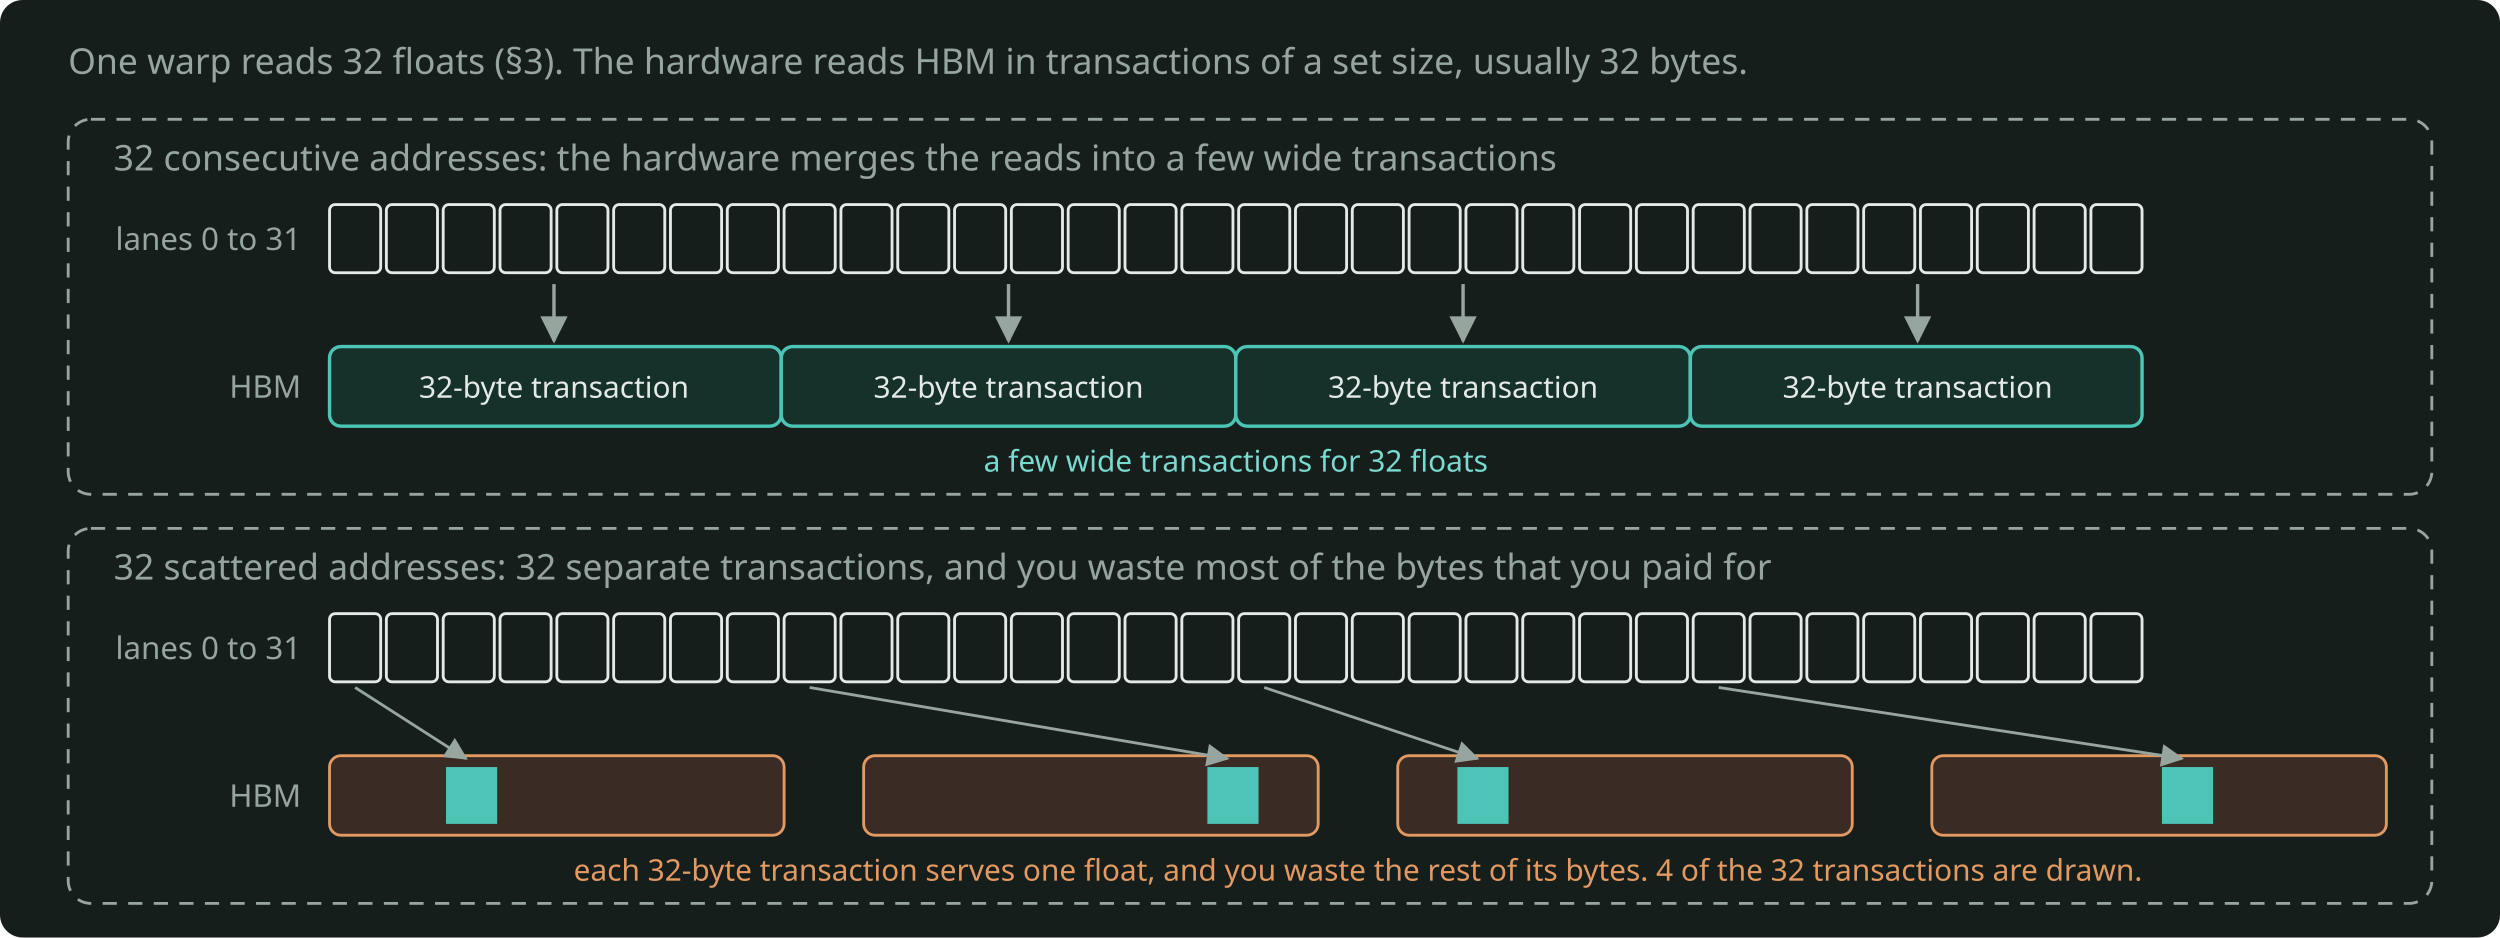
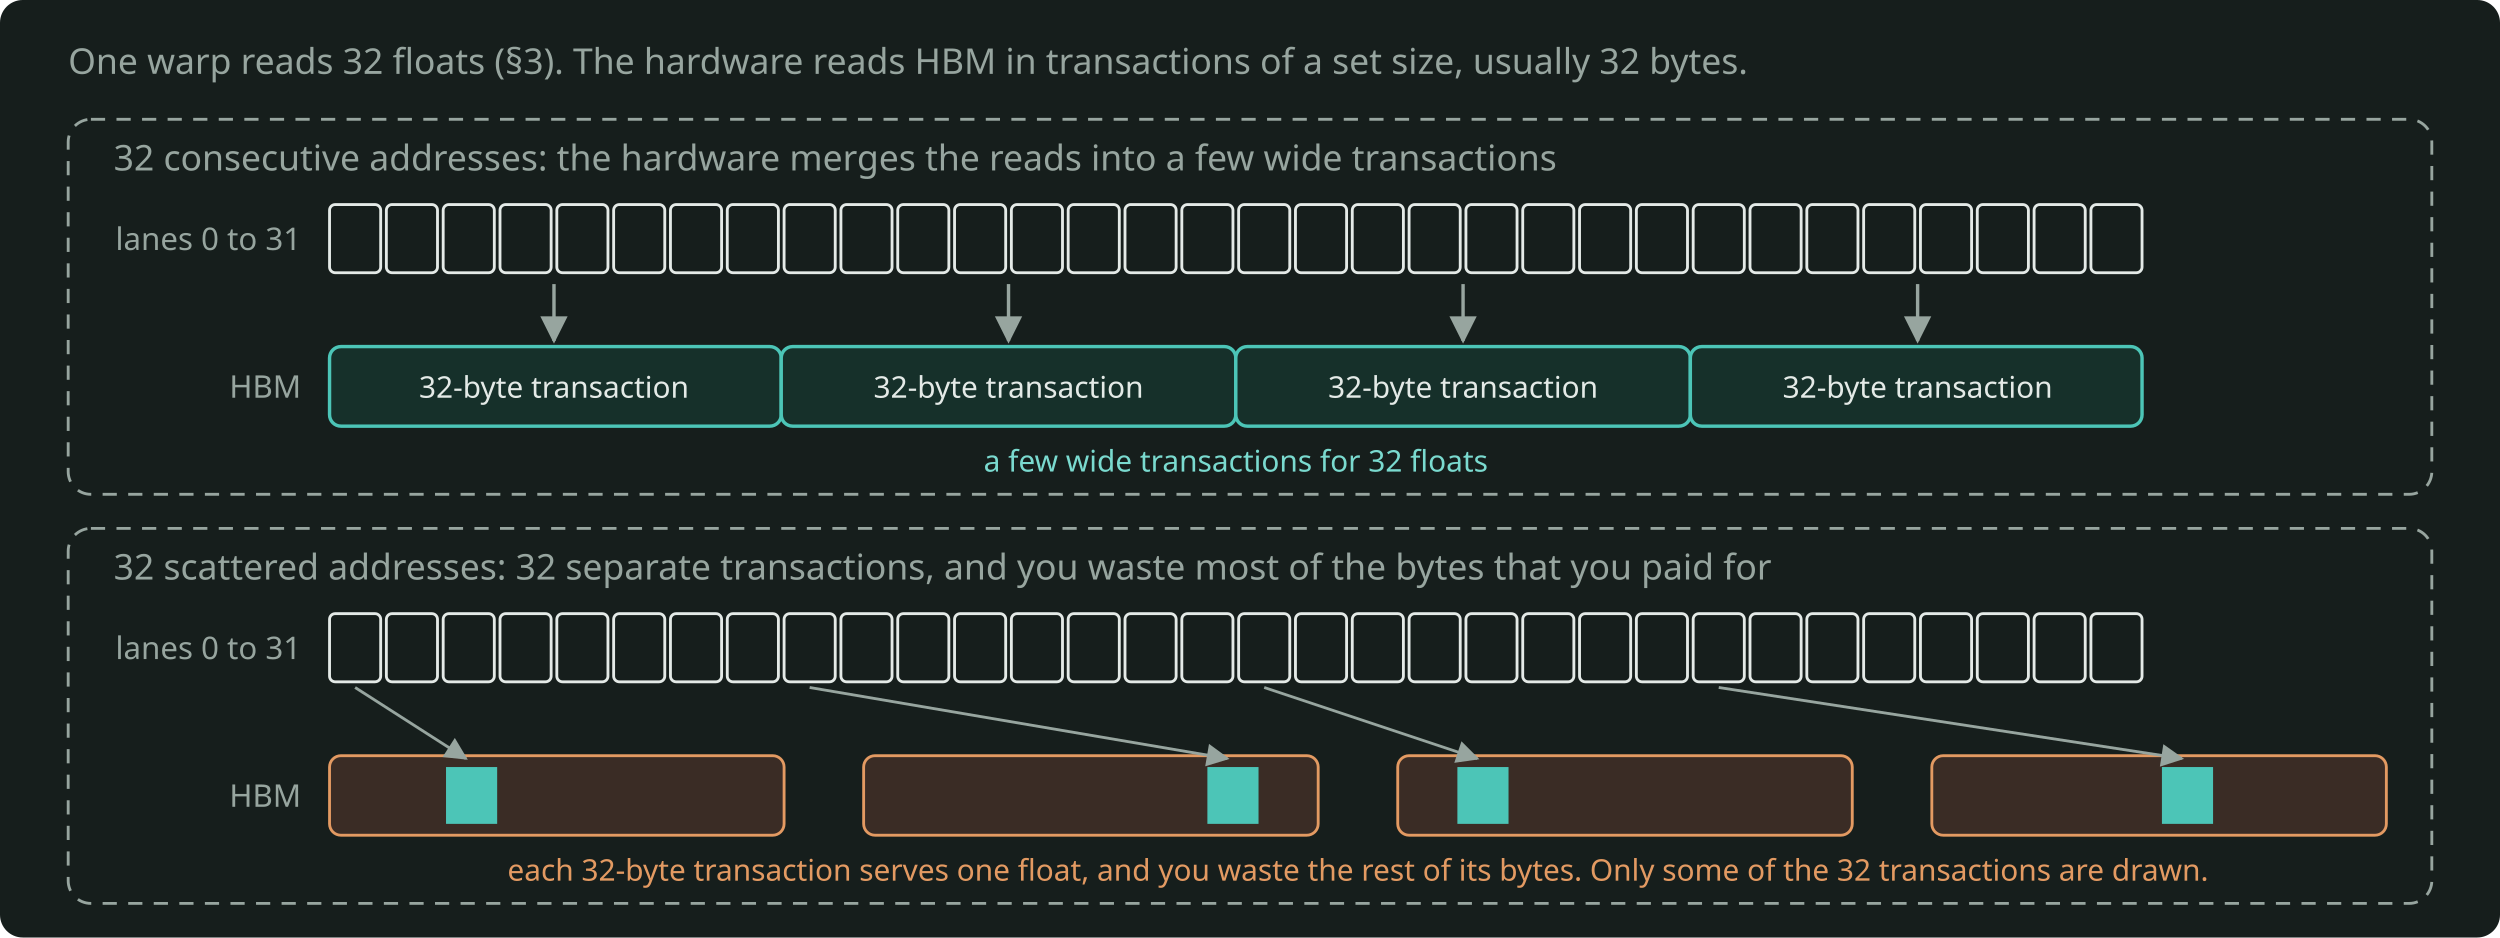
<svg xmlns="http://www.w3.org/2000/svg" width="880" height="330" viewBox="0 0 880 330" role="img" aria-label="When the 32 lanes of a warp read 32 consecutive floats, the hardware merges the reads into a few wide transactions; when they read 32 scattered addresses, the warp issues 32 transactions and wastes most of their bytes." style="color: #E4EAE7">
  <rect x="0" y="0" width="880" height="330" rx="8" fill="#161E1C" />
  <defs>
    <marker id="arr" viewBox="0 0 10 10" refX="9" refY="5" markerWidth="8" markerHeight="8" orient="auto-start-reverse">
      <path d="M0 0 L10 5 L0 10 z" fill="#97A59F" />
    </marker>
  </defs>
  <g font-family="Bricolage Grotesque, system-ui, sans-serif" font-size="12.5" fill="currentColor">
    <text x="24" y="26" fill="#97A59F">One warp reads 32 floats (§3). The hardware reads HBM in transactions of a set size, usually 32 bytes.</text>
    <rect x="24" y="42" width="832" height="132" rx="8" fill="none" stroke="#97A59F" stroke-width="1" stroke-dasharray="5 4" />
    <text x="40" y="60" fill="#97A59F">32 consecutive addresses: the hardware merges the reads into a few wide transactions</text>
    <text x="106" y="88" text-anchor="end" font-size="11" fill="#97A59F">lanes 0 to 31</text>
    <g fill="none" stroke="currentColor" stroke-width="1">
      <rect x="116" y="72" width="18" height="24" rx="2" />
      <rect x="136" y="72" width="18" height="24" rx="2" />
      <rect x="156" y="72" width="18" height="24" rx="2" />
      <rect x="176" y="72" width="18" height="24" rx="2" />
      <rect x="196" y="72" width="18" height="24" rx="2" />
      <rect x="216" y="72" width="18" height="24" rx="2" />
      <rect x="236" y="72" width="18" height="24" rx="2" />
      <rect x="256" y="72" width="18" height="24" rx="2" />
      <rect x="276" y="72" width="18" height="24" rx="2" />
      <rect x="296" y="72" width="18" height="24" rx="2" />
      <rect x="316" y="72" width="18" height="24" rx="2" />
      <rect x="336" y="72" width="18" height="24" rx="2" />
      <rect x="356" y="72" width="18" height="24" rx="2" />
      <rect x="376" y="72" width="18" height="24" rx="2" />
      <rect x="396" y="72" width="18" height="24" rx="2" />
      <rect x="416" y="72" width="18" height="24" rx="2" />
      <rect x="436" y="72" width="18" height="24" rx="2" />
      <rect x="456" y="72" width="18" height="24" rx="2" />
      <rect x="476" y="72" width="18" height="24" rx="2" />
      <rect x="496" y="72" width="18" height="24" rx="2" />
      <rect x="516" y="72" width="18" height="24" rx="2" />
      <rect x="536" y="72" width="18" height="24" rx="2" />
      <rect x="556" y="72" width="18" height="24" rx="2" />
      <rect x="576" y="72" width="18" height="24" rx="2" />
      <rect x="596" y="72" width="18" height="24" rx="2" />
      <rect x="616" y="72" width="18" height="24" rx="2" />
      <rect x="636" y="72" width="18" height="24" rx="2" />
      <rect x="656" y="72" width="18" height="24" rx="2" />
      <rect x="676" y="72" width="18" height="24" rx="2" />
      <rect x="696" y="72" width="18" height="24" rx="2" />
      <rect x="716" y="72" width="18" height="24" rx="2" />
      <rect x="736" y="72" width="18" height="24" rx="2" />
    </g>
    <g stroke="#97A59F" stroke-width="1.2" fill="none" marker-end="url(#arr)">
      <path d="M195 100 L195 120" />
      <path d="M355 100 L355 120" />
      <path d="M515 100 L515 120" />
      <path d="M675 100 L675 120" />
    </g>
    <text x="106" y="140" text-anchor="end" font-size="11" fill="#97A59F">HBM</text>
    <g fill="#16302A" stroke="#4CC5B7" stroke-width="1.2">
      <rect x="116" y="122" width="159" height="28" rx="4" />
      <rect x="275" y="122" width="160" height="28" rx="4" />
      <rect x="435" y="122" width="160" height="28" rx="4" />
      <rect x="595" y="122" width="159" height="28" rx="4" />
    </g>
    <g font-size="10.5" text-anchor="middle">
      <text x="195" y="140">32-byte transaction</text>
      <text x="355" y="140">32-byte transaction</text>
      <text x="515" y="140">32-byte transaction</text>
      <text x="675" y="140">32-byte transaction</text>
    </g>
    <text x="435" y="166" text-anchor="middle" font-size="10.5" fill="#7ADACF">a few wide transactions for 32 floats</text>
    <rect x="24" y="186" width="832" height="132" rx="8" fill="none" stroke="#97A59F" stroke-width="1" stroke-dasharray="5 4" />
    <text x="40" y="204" fill="#97A59F">32 scattered addresses: 32 separate transactions, and you waste most of the bytes that you paid for</text>
    <text x="106" y="232" text-anchor="end" font-size="11" fill="#97A59F">lanes 0 to 31</text>
    <g fill="none" stroke="currentColor" stroke-width="1">
      <rect x="116" y="216" width="18" height="24" rx="2" />
      <rect x="136" y="216" width="18" height="24" rx="2" />
      <rect x="156" y="216" width="18" height="24" rx="2" />
      <rect x="176" y="216" width="18" height="24" rx="2" />
      <rect x="196" y="216" width="18" height="24" rx="2" />
      <rect x="216" y="216" width="18" height="24" rx="2" />
      <rect x="236" y="216" width="18" height="24" rx="2" />
      <rect x="256" y="216" width="18" height="24" rx="2" />
      <rect x="276" y="216" width="18" height="24" rx="2" />
      <rect x="296" y="216" width="18" height="24" rx="2" />
      <rect x="316" y="216" width="18" height="24" rx="2" />
      <rect x="336" y="216" width="18" height="24" rx="2" />
      <rect x="356" y="216" width="18" height="24" rx="2" />
      <rect x="376" y="216" width="18" height="24" rx="2" />
      <rect x="396" y="216" width="18" height="24" rx="2" />
      <rect x="416" y="216" width="18" height="24" rx="2" />
      <rect x="436" y="216" width="18" height="24" rx="2" />
      <rect x="456" y="216" width="18" height="24" rx="2" />
      <rect x="476" y="216" width="18" height="24" rx="2" />
      <rect x="496" y="216" width="18" height="24" rx="2" />
      <rect x="516" y="216" width="18" height="24" rx="2" />
      <rect x="536" y="216" width="18" height="24" rx="2" />
      <rect x="556" y="216" width="18" height="24" rx="2" />
      <rect x="576" y="216" width="18" height="24" rx="2" />
      <rect x="596" y="216" width="18" height="24" rx="2" />
      <rect x="616" y="216" width="18" height="24" rx="2" />
      <rect x="636" y="216" width="18" height="24" rx="2" />
      <rect x="656" y="216" width="18" height="24" rx="2" />
      <rect x="676" y="216" width="18" height="24" rx="2" />
      <rect x="696" y="216" width="18" height="24" rx="2" />
      <rect x="716" y="216" width="18" height="24" rx="2" />
      <rect x="736" y="216" width="18" height="24" rx="2" />
    </g>
    <text x="106" y="284" text-anchor="end" font-size="11" fill="#97A59F">HBM</text>
    <g fill="#3A2C25" stroke="#E39A62" stroke-width="1">
      <rect x="116" y="266" width="160" height="28" rx="4" />
      <rect x="304" y="266" width="160" height="28" rx="4" />
      <rect x="492" y="266" width="160" height="28" rx="4" />
      <rect x="680" y="266" width="160" height="28" rx="4" />
    </g>
    <g fill="#4CC5B7">
      <rect x="157" y="270" width="18" height="20" />
      <rect x="425" y="270" width="18" height="20" />
      <rect x="513" y="270" width="18" height="20" />
      <rect x="761" y="270" width="18" height="20" />
    </g>
    <g stroke="#97A59F" stroke-width="1" fill="none" marker-end="url(#arr)">
      <path d="M125 242 L164 267" />
      <path d="M285 242 L432 267" />
      <path d="M445 242 L520 267" />
      <path d="M605 242 L768 267" />
    </g>
-     <text x="478" y="310" text-anchor="middle" font-size="10.5" fill="#E39A62">each 32-byte transaction serves one float, and you waste the rest of its bytes. 4 of the 32 transactions are drawn.</text>
+     <text x="478" y="310" text-anchor="middle" font-size="10.5" fill="#E39A62">each 32-byte transaction serves one float, and you waste the rest of its bytes. Only some of the 32 transactions are drawn.</text>
  </g>
</svg>
